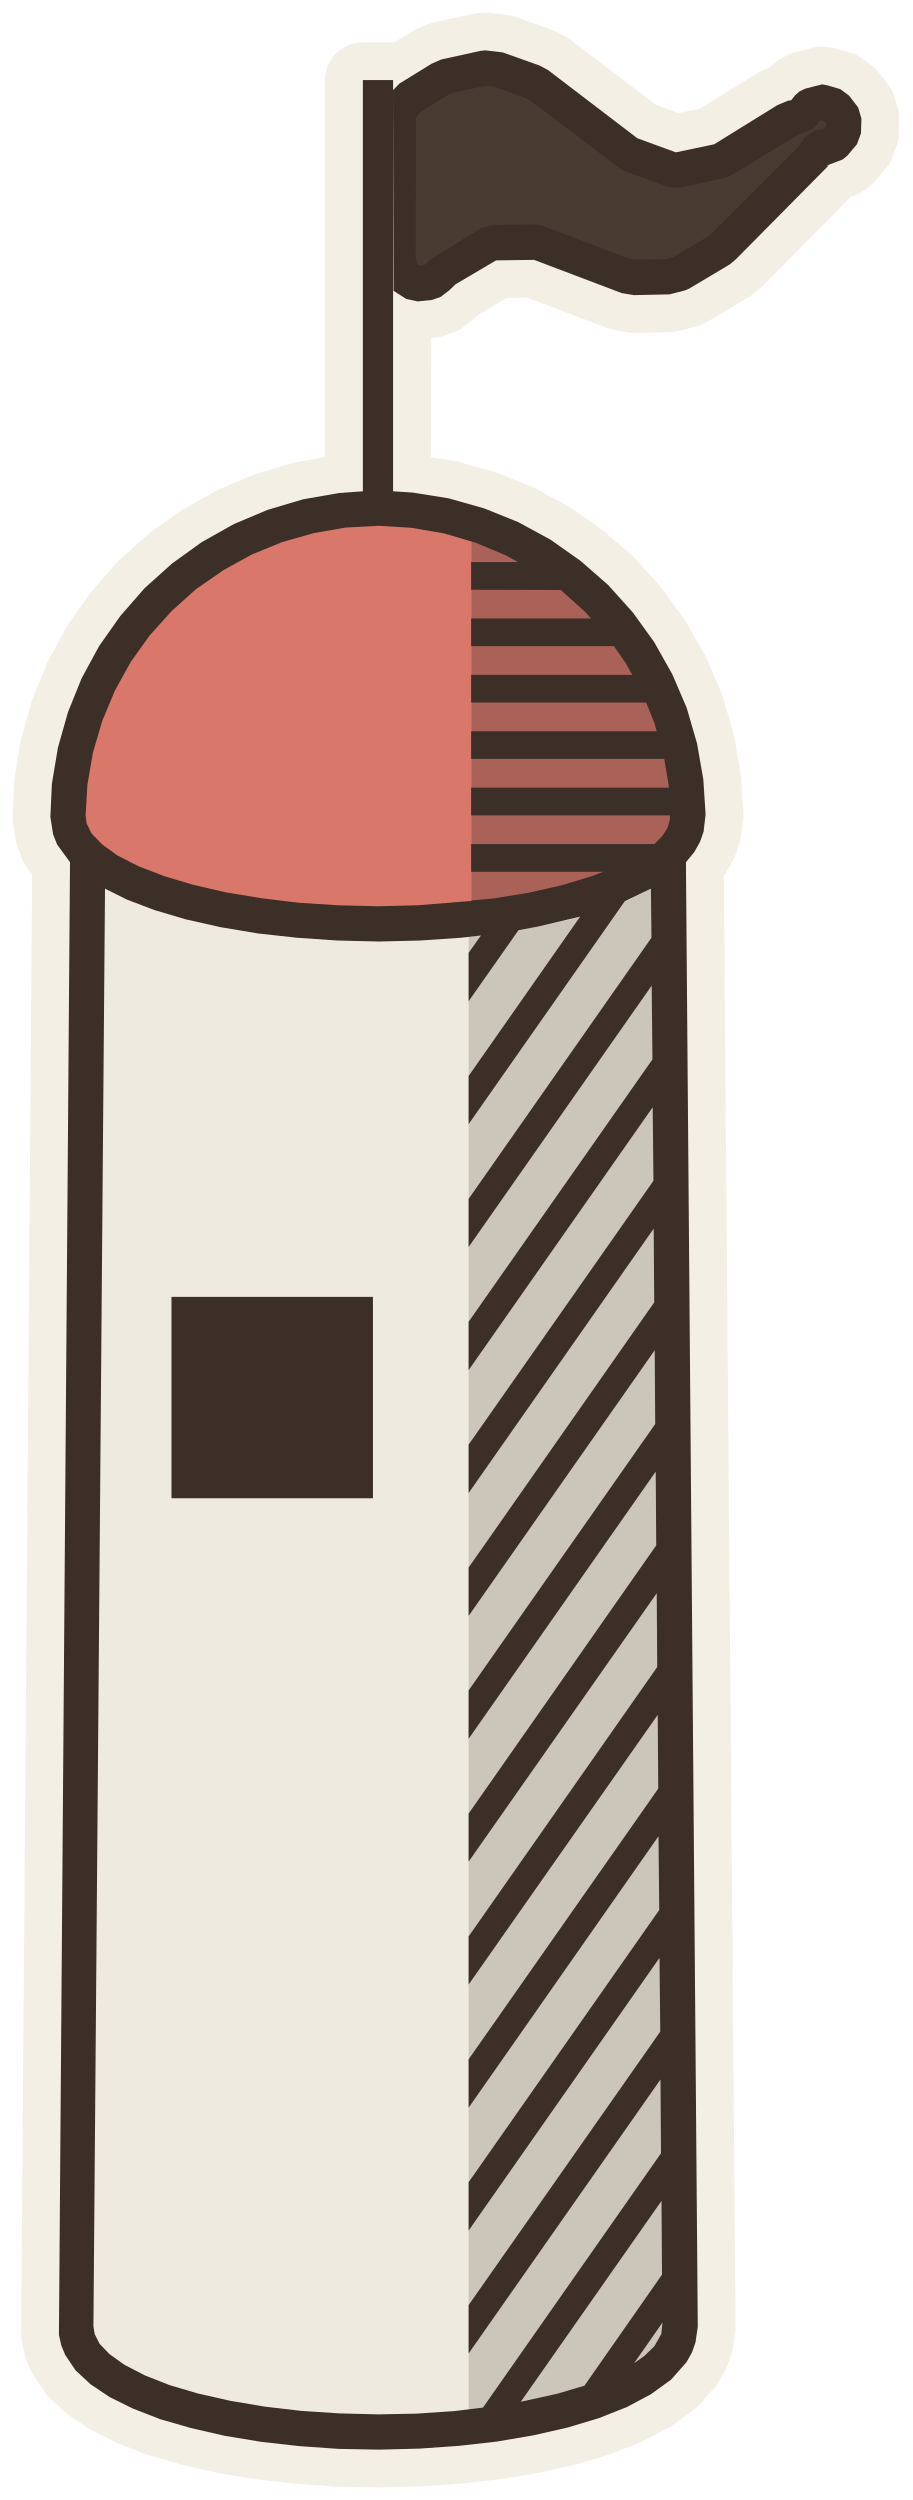
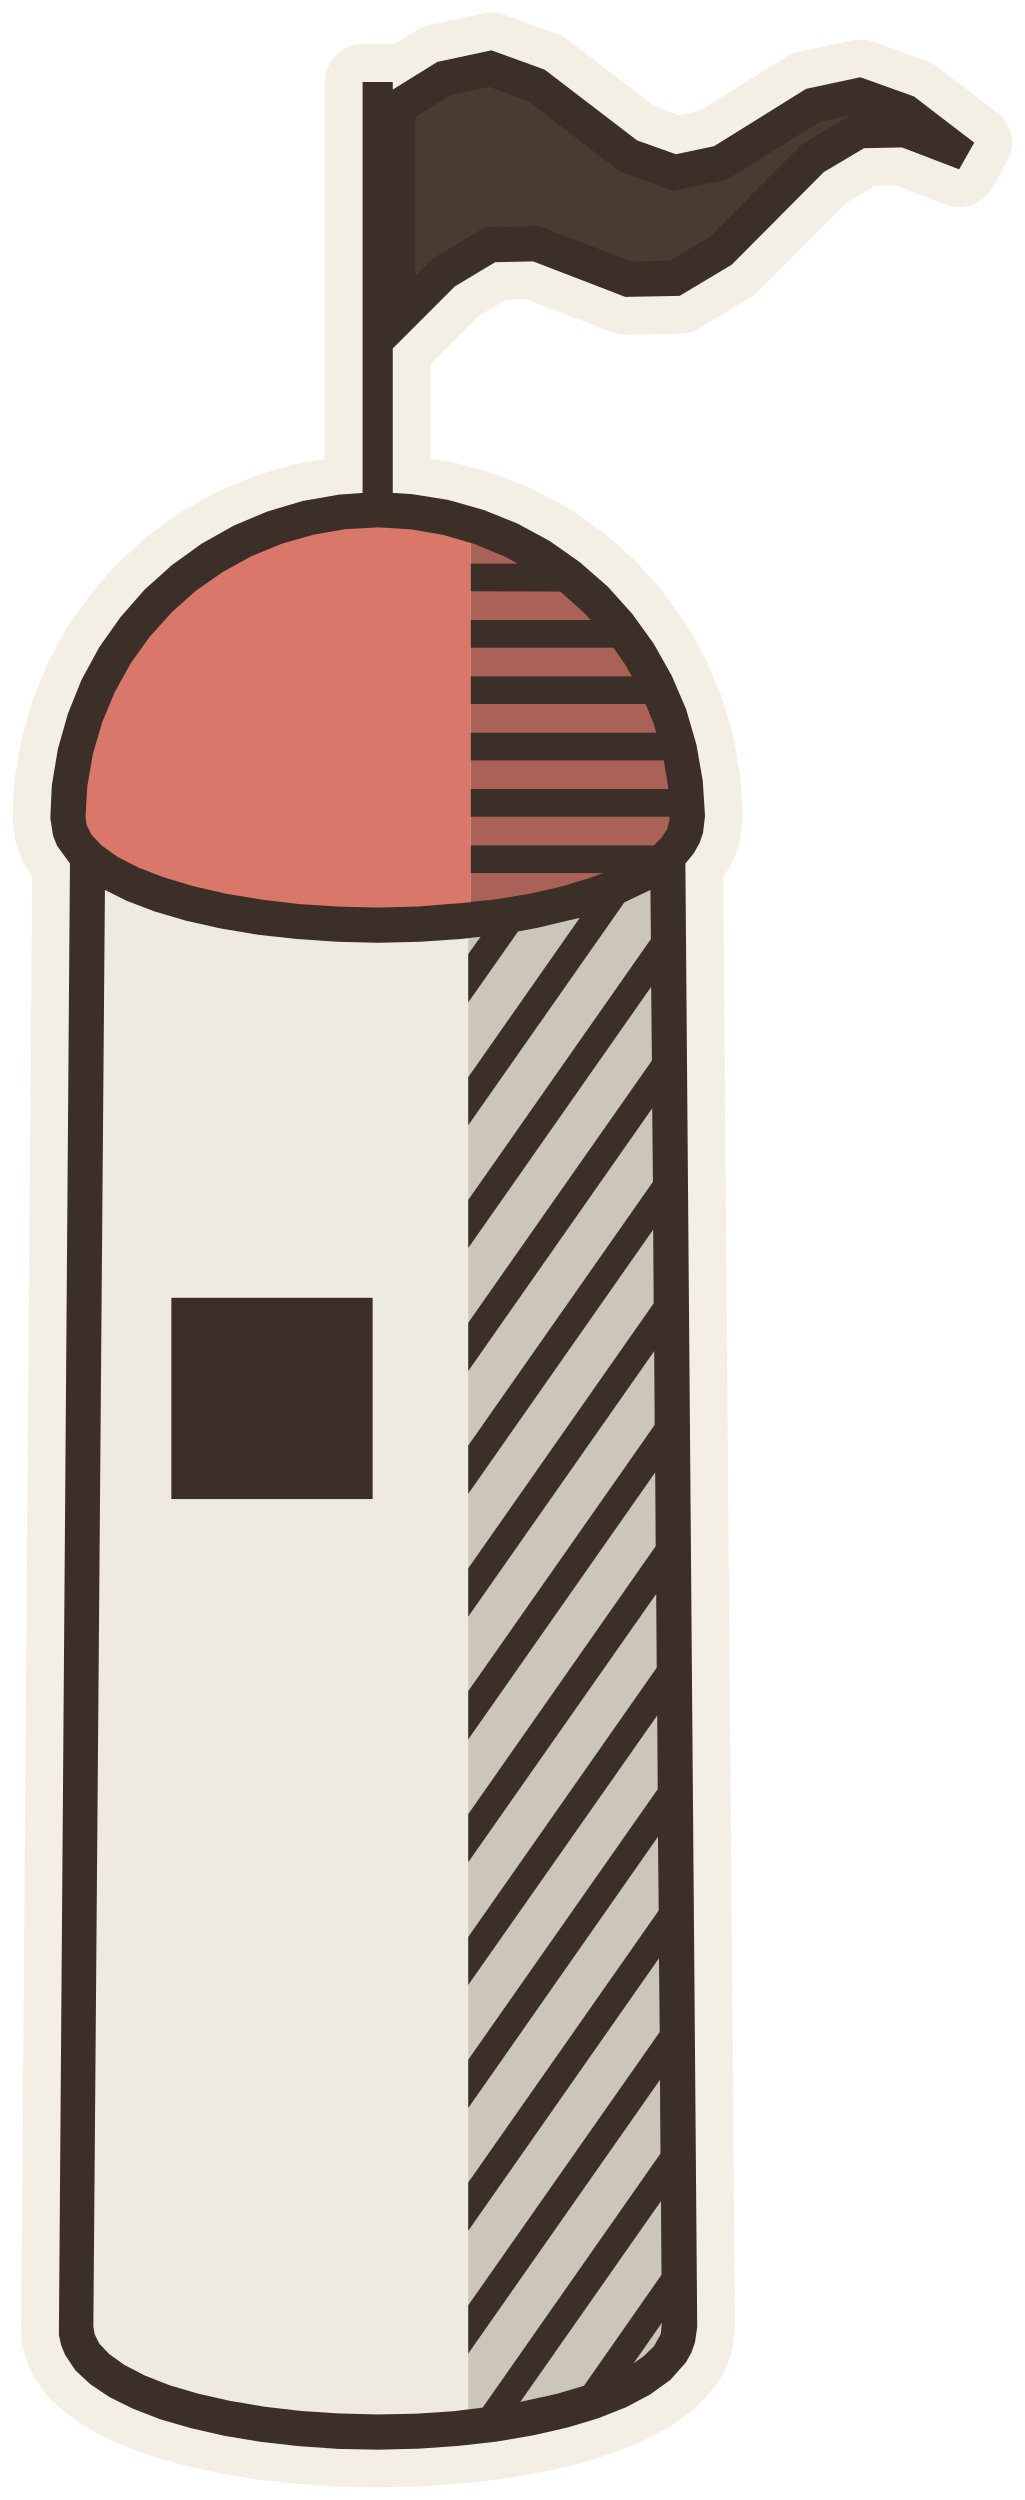
- <svg xmlns="http://www.w3.org/2000/svg" viewBox="-15.01 -92.5 36.22 99.28" data-palette="wall:#EFEADF;roof:#D9776B;wood:#C9A97C;earth:#94744F;water:#8FB0B8;flag:#4A3B32;ink:#3B2F28;halo:#F4EFE4">
-   <path data-role="sil" fill="#F4EFE4" stroke="#F4EFE4" stroke-width="3" stroke-linejoin="round" d="M-0.04 4.78L1.64 4.74L3.21 4.63L4.72 4.46L6.18 4.21L7.54 3.9L8.77 3.53L9.88 3.09L10.84 2.58L11.64 2L12.25 1.31L12.47 0.92L12.61 0.52L12.7 -0.1L12.23 -58.26L12.56 -58.66L12.79 -59.07L12.93 -59.47L13.01 -60.15L12.92 -61.55L12.67 -62.98L12.26 -64.39L11.69 -65.72L10.97 -67L10.12 -68.18L9.14 -69.27L8.04 -70.23L6.85 -71.07L5.56 -71.77L4.22 -72.31L2.81 -72.71L1.37 -72.94L0.6 -72.99L0.62 -80.95L1.12 -80.63L1.57 -80.53L2.15 -80.59L2.49 -80.71L2.83 -80.97L3.08 -81.21L4.69 -82.16L6.2 -82.18L9.68 -80.86L10.16 -80.78L11.58 -80.81L12.2 -80.97L12.36 -81.04L13.97 -82L14.21 -82.2L17.87 -85.9L17.84 -85.91L17.86 -85.94L17.88 -85.92L17.91 -85.96L18.46 -86.17L18.64 -86.32L19.02 -86.77L19.18 -87.2L19.2 -87.79L19.07 -88.23L18.71 -88.7L18.36 -88.96L17.85 -89.11L17.64 -89.15L16.97 -88.98L16.74 -88.87L16.57 -88.72L16.41 -88.52L16.28 -88.5L15.87 -88.33L13.35 -86.77L11.83 -86.45L10.3 -87.01L6.75 -89.72L6.41 -89.9L4.95 -90.42L4.26 -90.5L4.07 -90.48L2.52 -90.14L2.13 -89.97L0.85 -89.18L0.6 -88.92L0.6 -89.32L-0.6 -89.32L-0.6 -72.99L-1.55 -72.92L-2.98 -72.67L-4.39 -72.25L-5.72 -71.69L-7 -70.97L-8.18 -70.12L-9.27 -69.14L-10.23 -68.04L-11.07 -66.85L-11.77 -65.56L-12.31 -64.22L-12.71 -62.81L-12.95 -61.37L-13.01 -60.06L-12.9 -59.36L-12.74 -58.96L-12.23 -58.26L-12.67 0.22L-12.58 0.63L-12.42 1.02L-12.01 1.63L-11.42 2.18L-10.66 2.69L-9.73 3.15L-8.65 3.57L-7.44 3.92L-6.09 4.23L-4.64 4.47L-3.13 4.64L-1.57 4.75Z" />
+ <svg xmlns="http://www.w3.org/2000/svg" viewBox="-15.01 -92.58 40.72 99.36" data-palette="wall:#EFEADF;roof:#D9776B;wood:#C9A97C;earth:#94744F;water:#8FB0B8;flag:#4A3B32;ink:#3B2F28;halo:#F4EFE4">
+   <path data-role="sil" fill="#F4EFE4" stroke="#F4EFE4" stroke-width="3" stroke-linejoin="round" d="M-0.04 4.78L1.64 4.74L3.21 4.63L4.72 4.46L6.18 4.21L7.54 3.9L8.77 3.53L9.88 3.09L10.84 2.58L11.64 2L12.25 1.31L12.47 0.92L12.61 0.52L12.7 -0.1L12.23 -58.26L12.56 -58.66L12.79 -59.07L12.93 -59.47L13.01 -60.15L12.92 -61.55L12.67 -62.98L12.26 -64.39L11.69 -65.72L10.97 -67L10.12 -68.18L9.14 -69.27L8.04 -70.23L6.85 -71.07L5.56 -71.77L4.22 -72.31L2.81 -72.71L1.37 -72.94L0.6 -72.99L0.6 -78.73L3.07 -81.2L4.67 -82.16L6.18 -82.19L9.84 -80.78L12 -80.82L14.07 -82.06L17.73 -85.74L19.33 -86.69L20.84 -86.72L23.11 -85.85L23.71 -86.91L21.31 -88.75L19.18 -89.51L17.03 -89.05L13.37 -86.77L11.85 -86.45L10.31 -87L6.64 -89.81L4.52 -90.58L2.37 -90.12L0.6 -89.02L0.6 -89.32L-0.6 -89.32L-0.6 -72.99L-1.55 -72.92L-2.98 -72.67L-4.39 -72.25L-5.72 -71.69L-7 -70.97L-8.18 -70.12L-9.27 -69.14L-10.23 -68.04L-11.07 -66.85L-11.77 -65.56L-12.31 -64.22L-12.71 -62.81L-12.95 -61.37L-13.01 -60.06L-12.9 -59.36L-12.74 -58.96L-12.23 -58.26L-12.67 0.22L-12.58 0.63L-12.42 1.02L-12.01 1.63L-11.42 2.18L-10.66 2.69L-9.73 3.15L-8.65 3.57L-7.44 3.92L-6.09 4.23L-4.64 4.47L-3.13 4.64L-1.57 4.75Z" />
  <path data-role="wall" fill="#EFEADF" d="M-0.02 4.08L1.59 4.04L3.6 3.88L3.6 -55.3L1.61 -55.15L-0.04 -55.11L-1.68 -55.15L-3.29 -55.26L-4.84 -55.44L-6.34 -55.7L-7.73 -56.02L-9 -56.4L-10.13 -56.85L-11.12 -57.37L-11.54 -57.65L-11.98 0.09L-11.93 0.38L-11.82 0.67L-11.51 1.14L-11.02 1.61L-10.34 2.07L-9.48 2.5L-8.45 2.9L-7.29 3.24L-5.98 3.54L-4.56 3.77L-3.09 3.94L-1.55 4.04Z" />
  <path data-role="wall-shade" fill="#cbc5ba" d="M3.6 3.88L4.61 3.77L6.03 3.53L7.34 3.23L8.52 2.87L9.56 2.46L10.44 2.01L11.14 1.5L11.51 1.14L11.82 0.67L11.93 0.38L12 -0.09L11.54 -57.65L10.94 -57.26L9.98 -56.78L8.88 -56.36L7.63 -55.99L6.25 -55.68L4.76 -55.43L3.6 -55.3Z" />
  <path data-role="roof" fill="#D9776B" d="M2.79 -72L1.33 -72.25L-0.05 -72.32L-1.44 -72.23L-2.79 -72L-4.12 -71.61L-5.39 -71.08L-6.6 -70.4L-7.72 -69.6L-8.74 -68.67L-9.66 -67.64L-10.46 -66.51L-11.12 -65.3L-11.64 -64.02L-12.02 -62.69L-12.25 -61.33L-12.31 -60.11L-12.24 -59.6L-12.14 -59.32L-11.82 -58.84L-11.31 -58.35L-10.62 -57.88L-9.73 -57.43L-8.68 -57.03L-7.47 -56.67L-6.13 -56.37L-4.68 -56.13L-3.17 -55.95L-1.59 -55.85L0.02 -55.81L1.63 -55.85L3.7 -56.01L3.7 -71.74Z" />
  <path data-role="roof-shade" fill="#aa6157" d="M3.7 -56.01L4.73 -56.13L6.18 -56.38L7.53 -56.69L8.75 -57.05L9.81 -57.47L10.72 -57.94L11.44 -58.45L11.82 -58.84L12.14 -59.32L12.24 -59.6L12.31 -60.11L12.23 -61.44L12 -62.79L11.61 -64.12L11.08 -65.39L10.4 -66.6L9.6 -67.72L8.67 -68.75L7.64 -69.66L6.51 -70.46L5.3 -71.12L4.02 -71.64L3.7 -71.74Z" />
-   <path data-role="flag" fill="#4A3B32" d="M2.08 -81.28L2.34 -81.46L2.68 -81.79L4.37 -82.79L4.58 -82.86L6.21 -82.89L6.38 -82.86L9.8 -81.55L10.14 -81.48L11.56 -81.52L12 -81.64L13.54 -82.56L13.71 -82.69L17.3 -86.3L17.52 -86.65L17.67 -86.62L18.1 -86.77L18.48 -87.22L18.5 -87.81L18.15 -88.29L17.64 -88.45L17.11 -88.28L16.75 -87.83L16.54 -87.85L16.24 -87.73L13.7 -86.16L13.56 -86.1L11.92 -85.75L11.68 -85.76L9.91 -86.42L6.41 -89.11L6.17 -89.24L4.71 -89.77L4.21 -89.8L2.79 -89.49L2.5 -89.38L1.23 -88.58L0.85 -88.12L0.8 -87.82L0.8 -82.1L0.99 -81.54L1.49 -81.22Z" />
-   <path data-role="ink" fill="#3B2F28" d="M2.15 -80.59L2.49 -80.71L2.83 -80.97L3.08 -81.21L4.69 -82.16L6.2 -82.18L9.68 -80.86L10.16 -80.78L11.58 -80.81L12.2 -80.97L12.36 -81.04L13.97 -82L14.21 -82.2L17.87 -85.9L17.84 -85.91L17.86 -85.94L17.88 -85.92L17.91 -85.96L18.46 -86.17L18.64 -86.32L19.02 -86.77L19.18 -87.2L19.2 -87.79L19.07 -88.23L18.71 -88.7L18.36 -88.96L17.85 -89.11L17.64 -89.15L16.97 -88.98L16.74 -88.87L16.57 -88.72L16.41 -88.52L16.28 -88.5L15.87 -88.33L13.35 -86.77L11.83 -86.45L10.3 -87.01L6.75 -89.72L6.41 -89.9L4.95 -90.42L4.26 -90.5L4.07 -90.48L2.52 -90.14L2.13 -89.97L0.85 -89.18L0.6 -88.92L0.62 -80.95L1.12 -80.63L1.57 -80.53ZM0.6 -89.32L-0.6 -89.32L-0.6 -72.99L-1.55 -72.92L-2.98 -72.67L-4.39 -72.25L-5.72 -71.69L-7 -70.97L-8.18 -70.12L-9.27 -69.14L-10.23 -68.04L-11.07 -66.85L-11.77 -65.56L-12.31 -64.22L-12.71 -62.81L-12.95 -61.37L-13.01 -60.06L-12.9 -59.36L-12.74 -58.96L-12.23 -58.26L-12.67 0.22L-12.58 0.63L-12.42 1.02L-12.01 1.63L-11.42 2.18L-10.66 2.69L-9.73 3.15L-8.65 3.57L-7.44 3.92L-6.09 4.23L-4.64 4.47L-3.13 4.64L-1.57 4.75L0.04 4.78L1.64 4.74L3.21 4.63L4.72 4.46L6.18 4.21L7.54 3.9L8.77 3.53L9.88 3.09L10.84 2.58L11.64 2L12.25 1.31L12.47 0.92L12.61 0.52L12.7 -0.1L12.23 -58.26L12.56 -58.66L12.79 -59.07L12.93 -59.47L13.01 -60.15L12.92 -61.55L12.67 -62.98L12.26 -64.39L11.69 -65.72L10.97 -67L10.12 -68.18L9.14 -69.27L8.04 -70.23L6.85 -71.07L5.56 -71.77L4.22 -72.31L2.81 -72.71L1.37 -72.94L0.6 -72.99ZM1.57 -82L1.5 -82.22L1.51 -87.83L1.69 -88.05L2.81 -88.75L3 -88.82L4.27 -89.09L4.56 -89.08L5.88 -88.6L6.03 -88.52L9.7 -85.74L11.45 -85.1L11.87 -85.05L12.07 -85.06L13.82 -85.45L14.07 -85.56L16.65 -87.13L17.29 -87.39L17.54 -87.69L17.63 -87.72L17.73 -87.69L17.8 -87.59L17.79 -87.49L17.68 -87.36L17.36 -87.33L16.94 -87.03L16.73 -86.71L13.14 -83.13L11.72 -82.29L11.46 -82.21L10.19 -82.19L9.99 -82.22L6.5 -83.55L6.2 -83.59L4.57 -83.56L4.17 -83.47L4.01 -83.39L2.1 -82.21L1.83 -81.96L1.66 -81.94ZM0.01 -56.51L-1.6 -56.55L-3.15 -56.65L-4.63 -56.83L-6.03 -57.06L-7.33 -57.36L-8.5 -57.71L-9.51 -58.1L-10.35 -58.53L-10.96 -58.97L-11.38 -59.41L-11.57 -59.8L-11.61 -60.11L-11.54 -61.33L-11.32 -62.61L-10.95 -63.87L-10.45 -65.07L-9.82 -66.21L-9.07 -67.26L-8.19 -68.24L-7.23 -69.1L-6.15 -69.85L-5.01 -70.48L-3.81 -70.97L-2.55 -71.33L-1.28 -71.55L0.03 -71.62L1.33 -71.54L2.61 -71.32L3.87 -70.95L5.07 -70.45L5.56 -70.18L3.7 -70.18L3.7 -69.08L7.26 -69.07L8.24 -68.19L8.46 -67.94L3.7 -67.94L3.7 -66.84L9.37 -66.84L9.85 -66.15L10.1 -65.7L3.7 -65.7L3.7 -64.6L10.65 -64.6L10.97 -63.81L11.07 -63.46L3.7 -63.46L3.7 -62.36L11.37 -62.36L11.55 -61.28L11.6 -59.98L11.5 -59.62L11.29 -59.3L10.98 -58.98L3.7 -58.98L3.7 -57.88L8.95 -57.88L8.47 -57.7L7.32 -57.35L6 -57.05L4.59 -56.82L3.7 -56.74L3.7 -56.72L1.58 -56.55ZM11.55 -61.22L3.7 -61.22L3.7 -60.12L11.61 -60.12ZM0.01 3.38L-1.55 3.34L-3.06 3.24L-4.51 3.07L-5.87 2.84L-7.15 2.55L-8.27 2.22L-9.26 1.83L-10.07 1.41L-10.67 0.98L-11.06 0.57L-11.25 0.19L-11.3 -0.12L-10.84 -57.21L-9.98 -56.78L-8.88 -56.36L-7.63 -55.99L-6.25 -55.68L-4.76 -55.43L-3.22 -55.26L-1.61 -55.15L0.04 -55.11L1.68 -55.15L3.29 -55.26L4.09 -55.35L3.6 -54.66L3.6 -52.74L5.58 -55.56L6.34 -55.7L8.03 -56.1L3.6 -49.77L3.6 -47.86L9.8 -56.71L10.84 -57.21L10.86 -55.26L3.6 -44.89L3.6 -42.98L10.87 -53.36L10.9 -50.43L3.6 -40.01L3.6 -38.09L10.91 -48.53L10.94 -45.61L3.6 -35.13L3.6 -33.21L10.95 -43.71L10.97 -40.78L3.6 -30.25L3.6 -28.33L10.99 -38.88L11.01 -35.95L3.6 -25.37L3.6 -23.45L11.03 -34.06L11.05 -31.13L3.6 -20.48L3.6 -18.57L11.07 -29.23L11.09 -26.3L3.6 -15.6L3.6 -13.69L11.11 -24.4L11.13 -21.47L3.6 -10.72L3.6 -8.8L11.14 -19.58L11.17 -16.65L3.6 -5.84L3.6 -3.92L11.18 -14.75L11.21 -11.82L3.6 -0.96L3.6 0.96L11.22 -9.92L11.24 -6.99L4.17 3.11L3.02 3.25L1.53 3.35ZM-0.2 -41L-8.2 -41L-8.2 -33L-0.2 -33ZM5.67 2.88L11.26 -5.1L11.28 -2.17L8.2 2.24L7.12 2.56ZM10.17 1.35L11.3 -0.27L11.25 0.19L10.98 0.67L10.59 1.05Z" />
+   <path data-role="flag" fill="#4A3B32" d="M2.63 -81.76L4.47 -82.85L6.3 -82.89L9.97 -81.48L11.8 -81.52L13.63 -82.61L17.3 -86.29L19.13 -87.39L20.97 -87.43L22.8 -86.72L20.97 -88.13L19.13 -88.79L17.3 -88.39L13.63 -86.11L11.8 -85.72L9.97 -86.38L6.3 -89.19L4.47 -89.85L2.63 -89.46L0.8 -88.32L0.8 -79.92Z" />
+   <path data-role="ink" fill="#3B2F28" d="M3.07 -81.2L4.67 -82.16L6.18 -82.19L9.84 -80.78L12 -80.82L14.07 -82.06L17.73 -85.74L19.33 -86.69L20.84 -86.72L23.11 -85.85L23.71 -86.91L21.31 -88.75L19.18 -89.51L17.03 -89.05L13.37 -86.77L11.85 -86.45L10.31 -87L6.64 -89.81L4.52 -90.58L2.37 -90.12L0.6 -89.02L0.6 -78.73ZM0.6 -89.32L-0.6 -89.32L-0.6 -72.99L-1.55 -72.92L-2.98 -72.67L-4.39 -72.25L-5.72 -71.69L-7 -70.97L-8.18 -70.12L-9.27 -69.14L-10.23 -68.04L-11.07 -66.85L-11.77 -65.56L-12.31 -64.22L-12.71 -62.81L-12.95 -61.37L-13.01 -60.06L-12.9 -59.36L-12.74 -58.96L-12.23 -58.26L-12.67 0.22L-12.58 0.63L-12.42 1.02L-12.01 1.63L-11.42 2.18L-10.66 2.69L-9.73 3.15L-8.65 3.57L-7.44 3.92L-6.09 4.23L-4.64 4.47L-3.13 4.64L-1.57 4.75L0.04 4.78L1.64 4.74L3.21 4.63L4.72 4.46L6.18 4.21L7.54 3.9L8.77 3.53L9.88 3.09L10.84 2.58L11.64 2L12.25 1.31L12.47 0.92L12.61 0.52L12.7 -0.1L12.23 -58.26L12.56 -58.66L12.79 -59.07L12.93 -59.47L13.01 -60.15L12.92 -61.55L12.67 -62.98L12.26 -64.39L11.69 -65.72L10.97 -67L10.12 -68.18L9.14 -69.27L8.04 -70.23L6.85 -71.07L5.56 -71.77L4.22 -72.31L2.81 -72.71L1.37 -72.94L0.6 -72.99ZM1.5 -87.93L2.9 -88.8L4.42 -89.13L5.96 -88.57L9.63 -85.76L11.75 -84.99L13.9 -85.45L17.57 -87.73L18.79 -88L16.87 -86.85L13.2 -83.17L11.6 -82.22L10.09 -82.18L6.42 -83.6L4.27 -83.55L2.2 -82.31L1.5 -81.61ZM0.01 -56.51L-1.6 -56.55L-3.15 -56.65L-4.63 -56.83L-6.03 -57.06L-7.33 -57.36L-8.5 -57.71L-9.51 -58.1L-10.35 -58.53L-10.96 -58.97L-11.38 -59.41L-11.57 -59.8L-11.61 -60.11L-11.54 -61.33L-11.32 -62.61L-10.95 -63.87L-10.45 -65.07L-9.82 -66.21L-9.07 -67.26L-8.19 -68.24L-7.23 -69.1L-6.15 -69.85L-5.01 -70.48L-3.81 -70.97L-2.55 -71.33L-1.28 -71.55L0.03 -71.62L1.33 -71.54L2.61 -71.32L3.87 -70.95L5.07 -70.45L5.56 -70.18L3.7 -70.18L3.7 -69.08L7.26 -69.07L8.24 -68.19L8.46 -67.94L3.7 -67.94L3.7 -66.84L9.37 -66.84L9.85 -66.15L10.1 -65.7L3.7 -65.7L3.7 -64.6L10.65 -64.6L10.97 -63.81L11.07 -63.46L3.7 -63.46L3.7 -62.36L11.37 -62.36L11.55 -61.28L11.6 -59.98L11.5 -59.62L11.29 -59.3L10.98 -58.98L3.7 -58.98L3.7 -57.88L8.95 -57.88L8.47 -57.7L7.32 -57.35L6 -57.05L4.59 -56.82L3.7 -56.74L3.7 -56.72L1.58 -56.55ZM11.55 -61.22L3.7 -61.22L3.7 -60.12L11.61 -60.12ZM0.01 3.38L-1.55 3.34L-3.06 3.24L-4.51 3.07L-5.87 2.84L-7.15 2.55L-8.27 2.22L-9.26 1.83L-10.07 1.41L-10.67 0.98L-11.06 0.57L-11.25 0.19L-11.3 -0.12L-10.84 -57.21L-9.98 -56.78L-8.88 -56.36L-7.63 -55.99L-6.25 -55.68L-4.76 -55.43L-3.22 -55.26L-1.61 -55.15L0.04 -55.11L1.68 -55.15L3.29 -55.26L4.09 -55.35L3.6 -54.66L3.6 -52.74L5.58 -55.56L6.34 -55.7L8.03 -56.1L3.6 -49.77L3.6 -47.86L9.8 -56.71L10.84 -57.21L10.86 -55.26L3.6 -44.89L3.6 -42.98L10.87 -53.36L10.9 -50.43L3.6 -40.01L3.6 -38.09L10.91 -48.53L10.94 -45.61L3.6 -35.13L3.6 -33.21L10.95 -43.71L10.97 -40.78L3.6 -30.25L3.6 -28.33L10.99 -38.88L11.01 -35.95L3.6 -25.37L3.6 -23.45L11.03 -34.06L11.05 -31.13L3.6 -20.48L3.6 -18.57L11.07 -29.23L11.09 -26.3L3.6 -15.6L3.6 -13.69L11.11 -24.4L11.13 -21.47L3.6 -10.72L3.6 -8.8L11.14 -19.58L11.17 -16.65L3.6 -5.84L3.6 -3.92L11.18 -14.75L11.21 -11.82L3.6 -0.96L3.6 0.96L11.22 -9.92L11.24 -6.99L4.17 3.11L3.02 3.25L1.53 3.35ZM-0.2 -41L-8.2 -41L-8.2 -33L-0.2 -33ZM5.67 2.88L11.26 -5.1L11.28 -2.17L8.2 2.24L7.12 2.56ZM10.17 1.35L11.3 -0.27L11.25 0.19L10.98 0.67L10.59 1.05Z" />
</svg>
